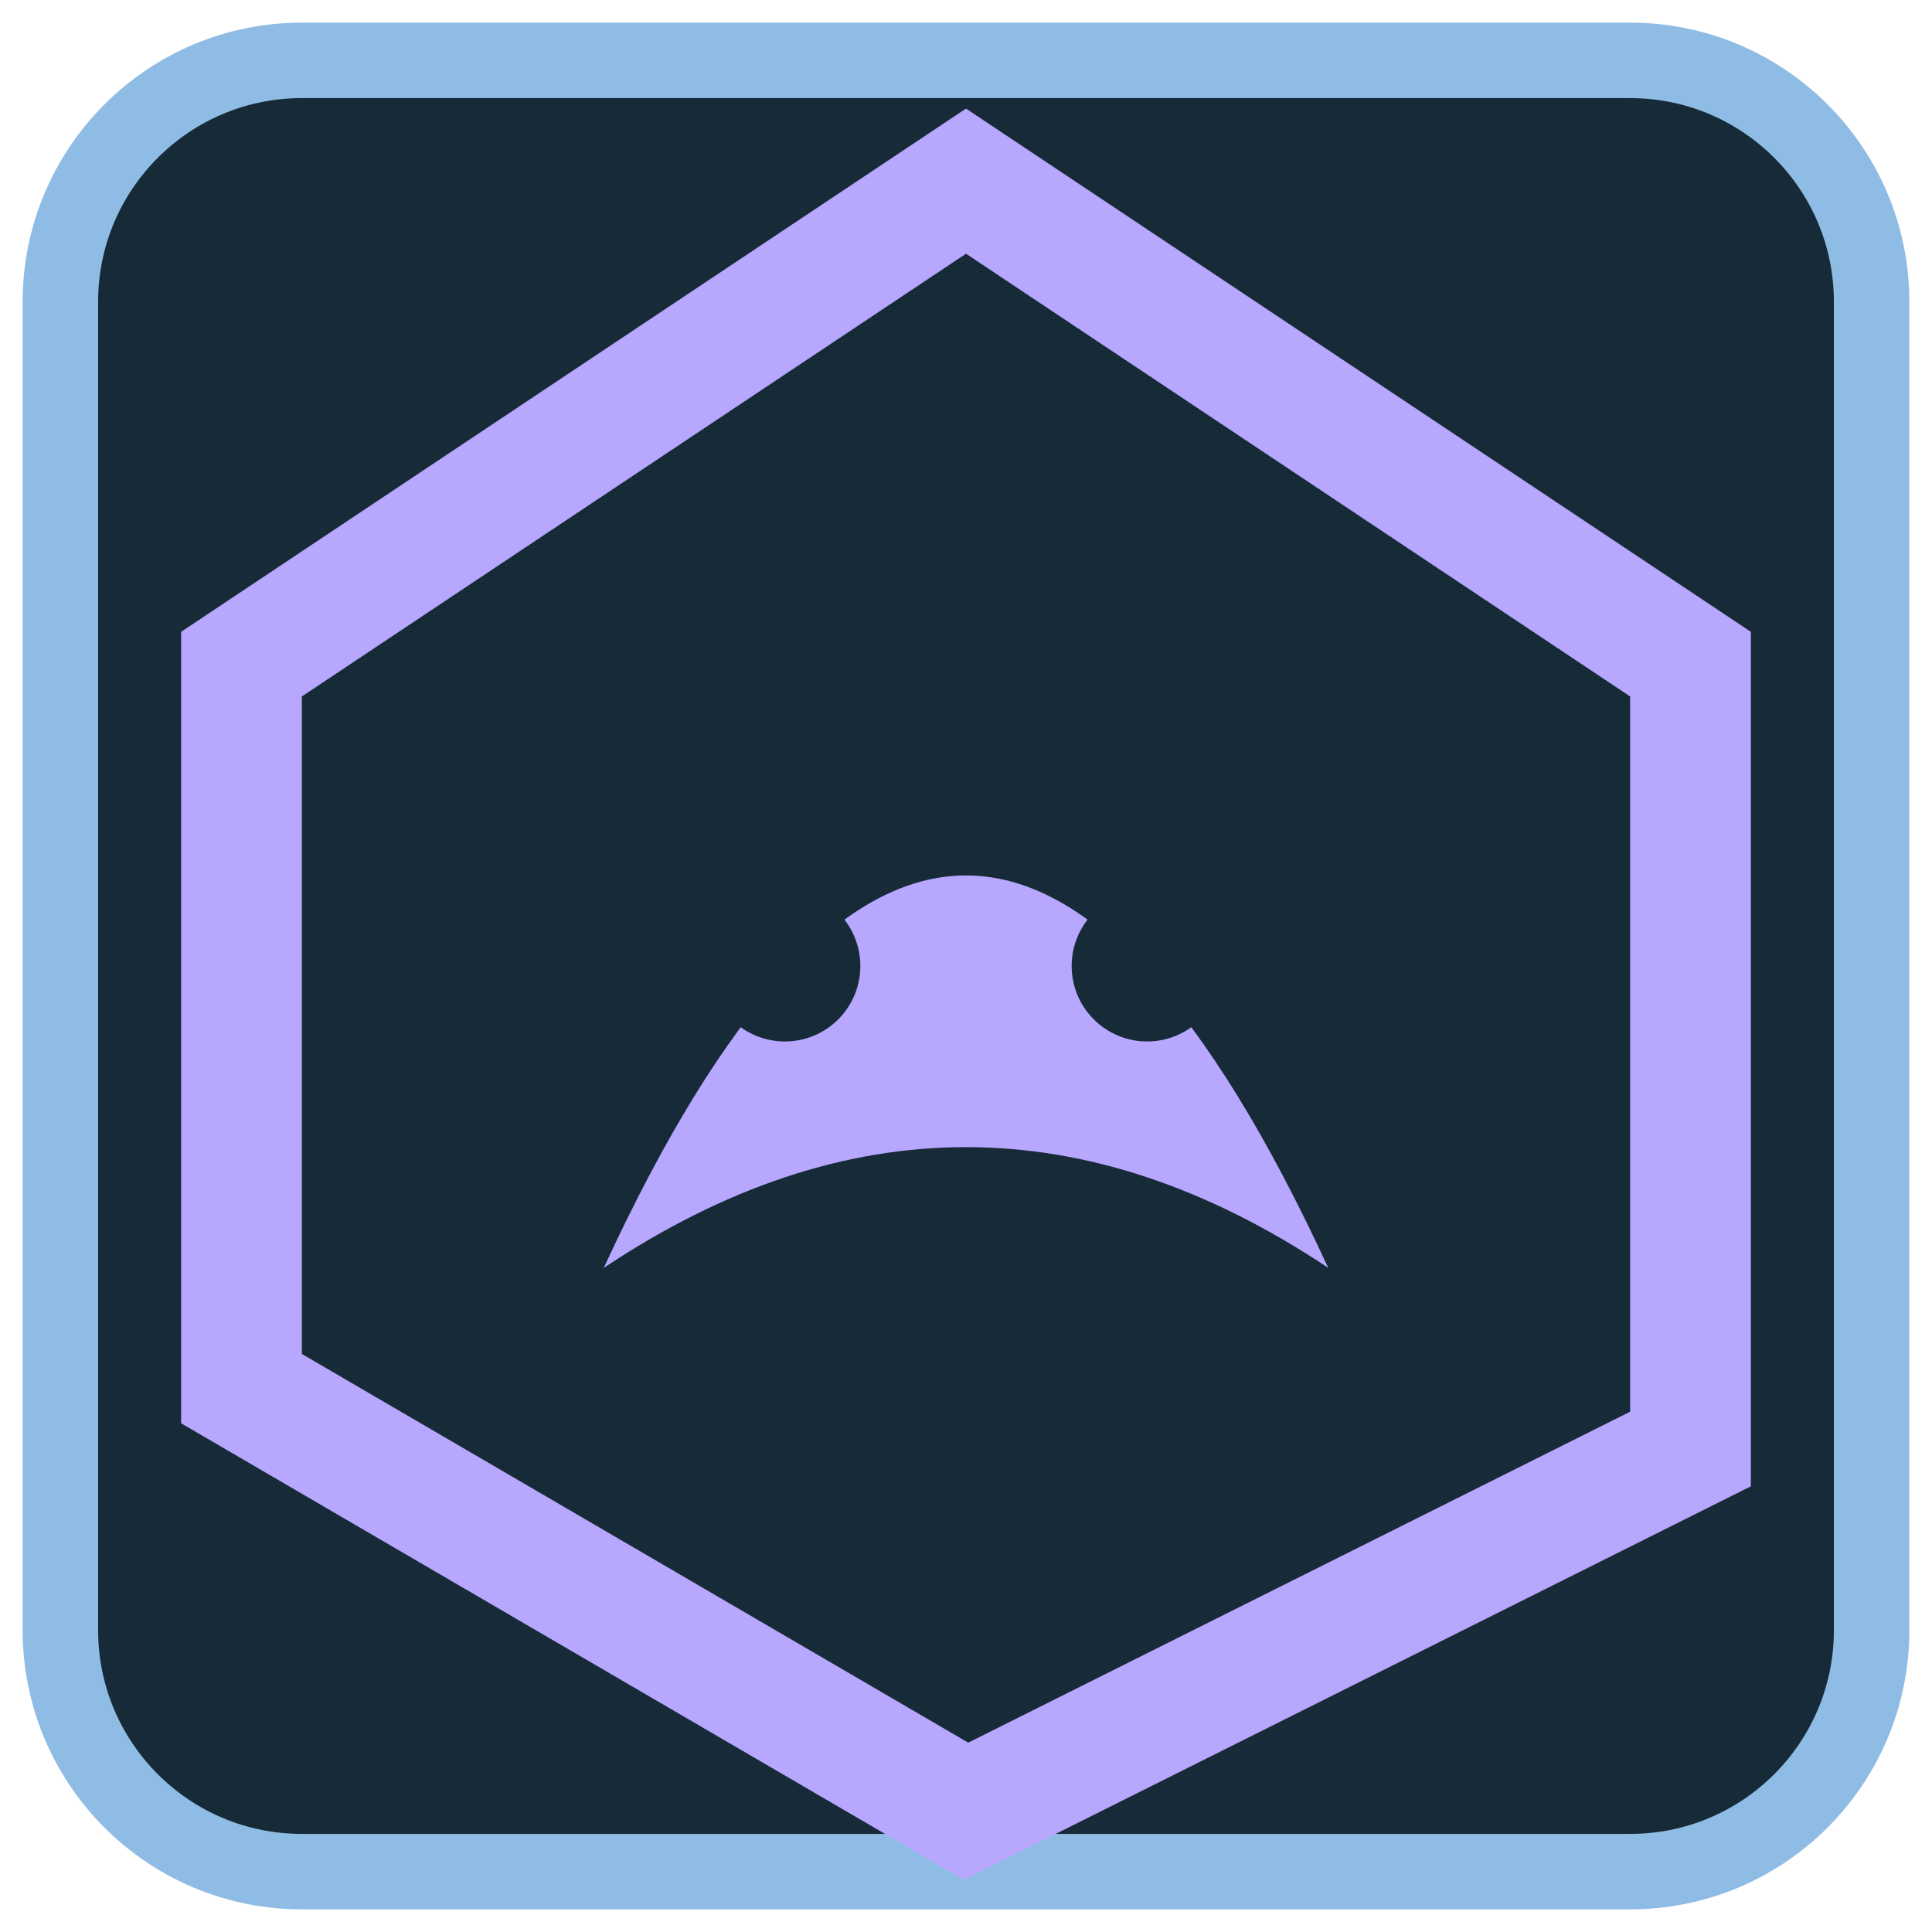
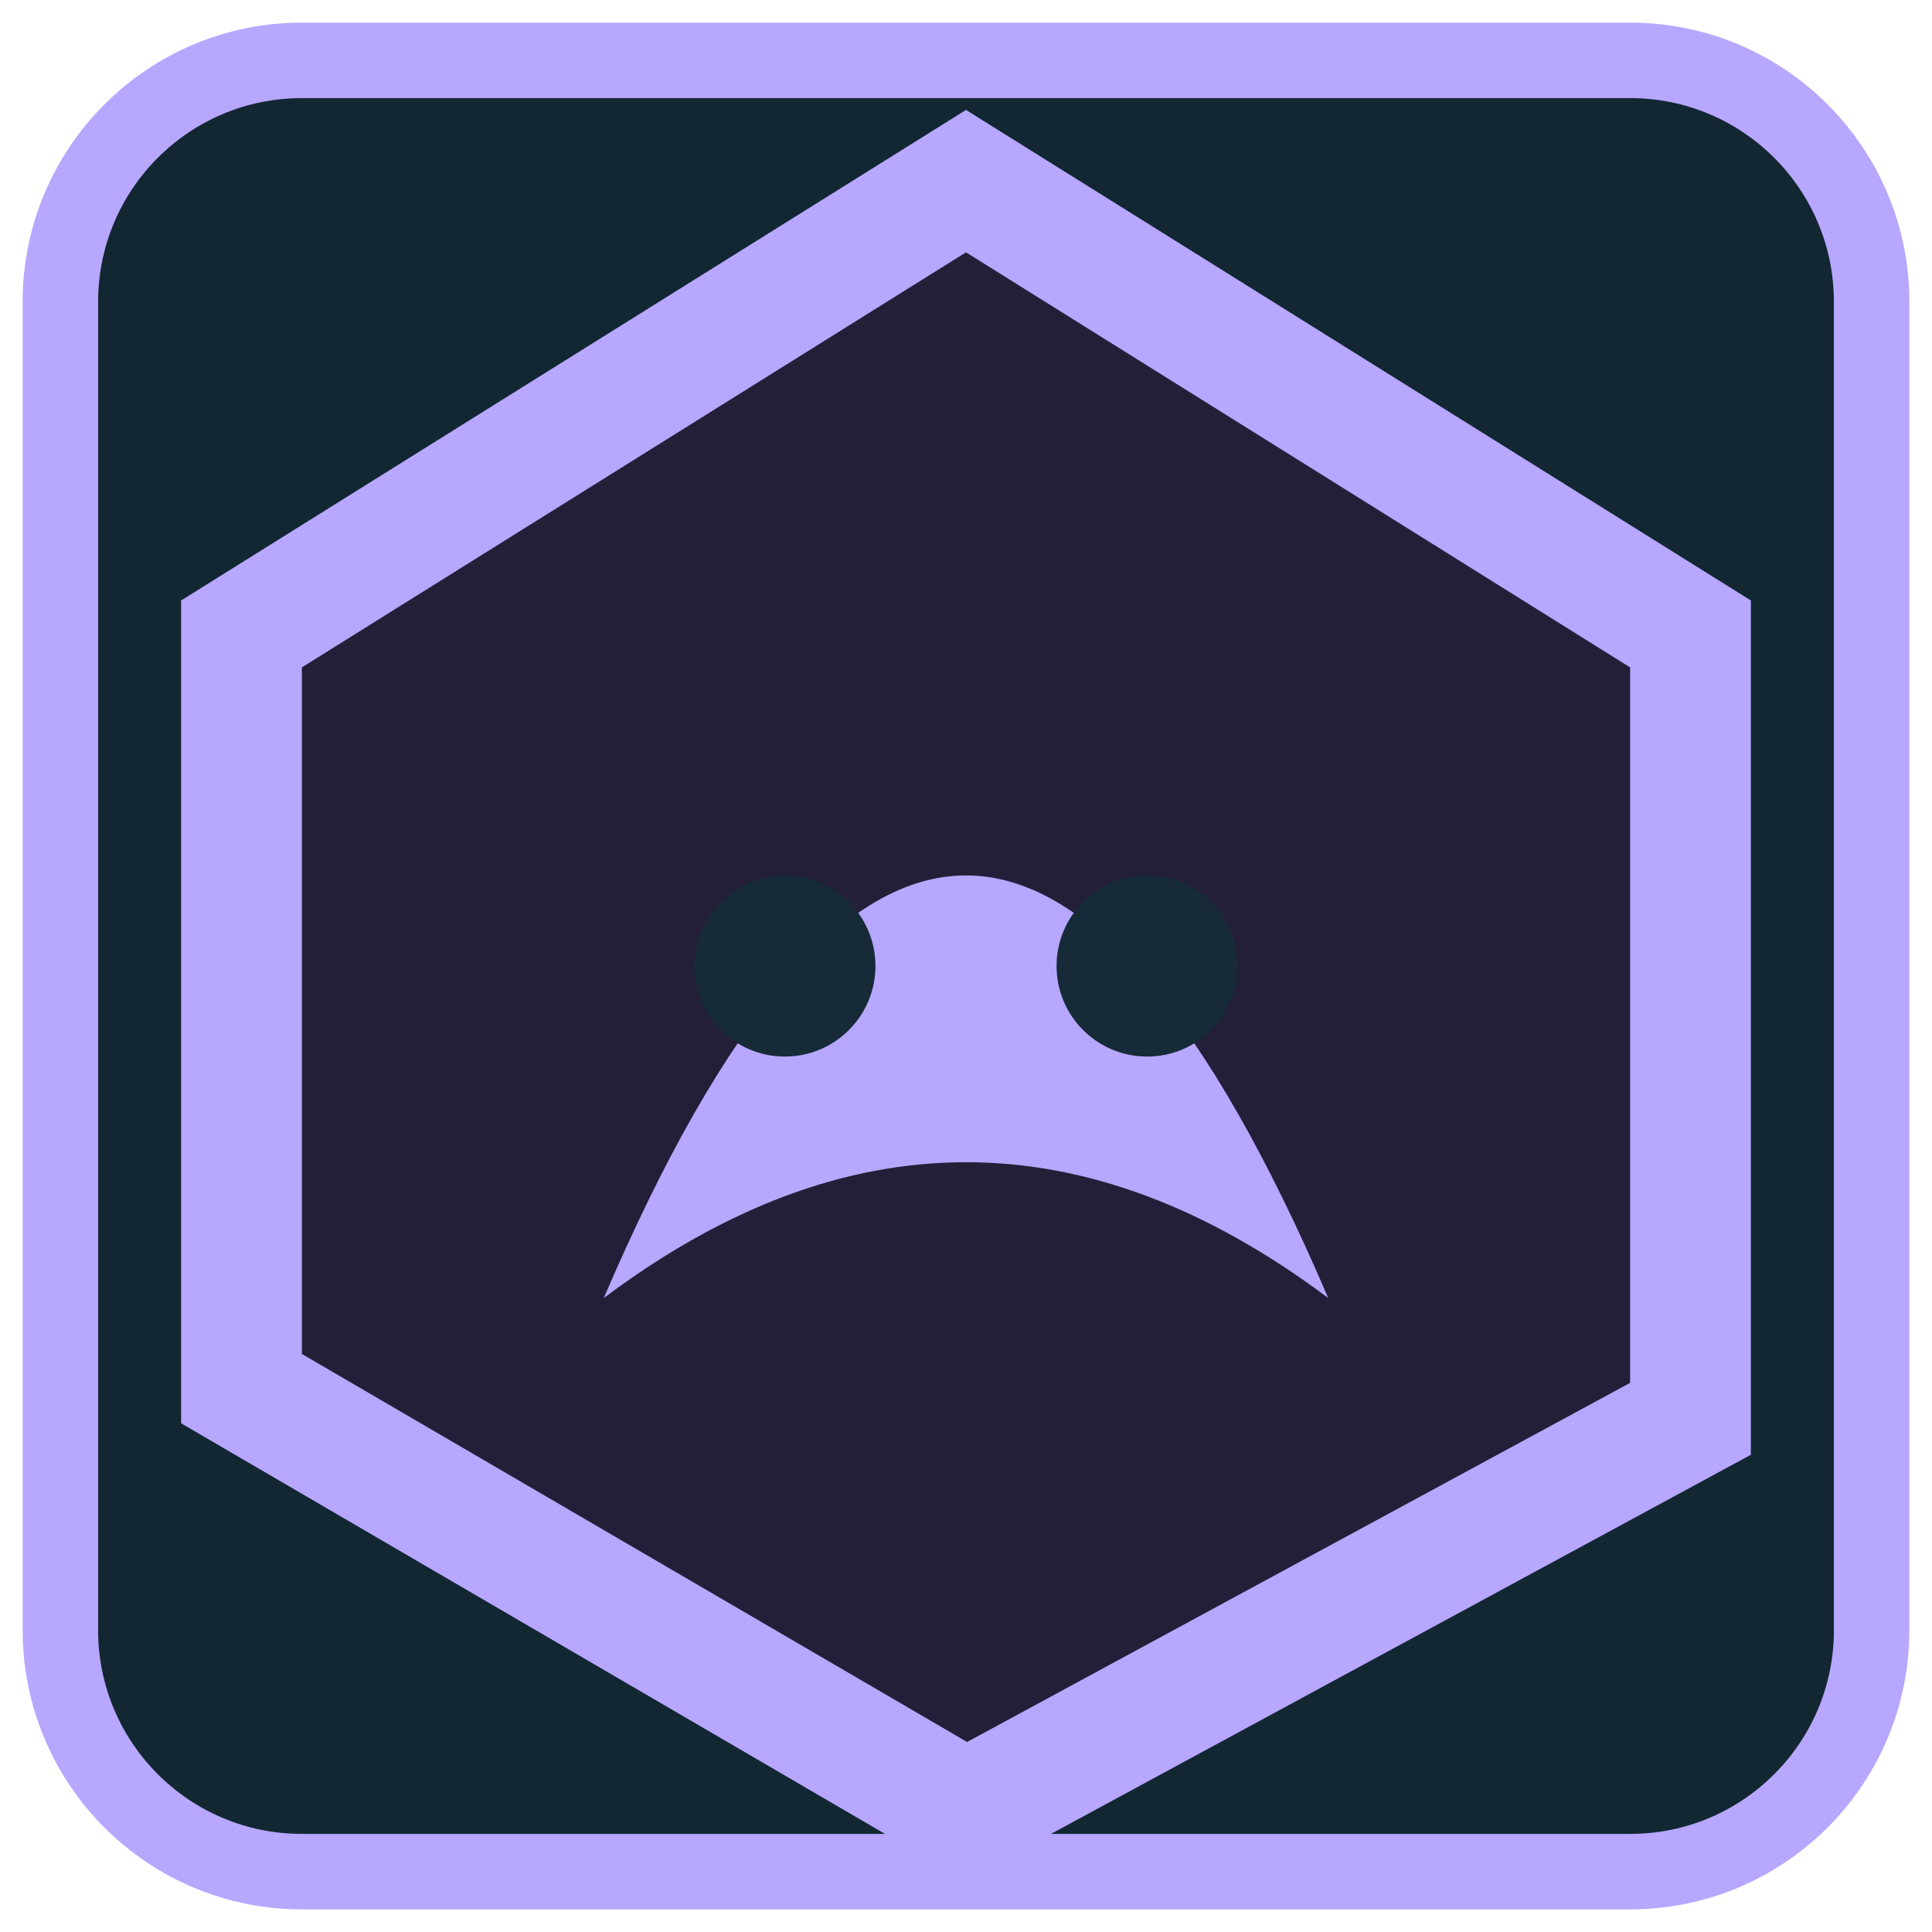
<svg xmlns="http://www.w3.org/2000/svg" viewBox="0 0 64 64">
-   <rect x="2" y="2" width="60" height="60" rx="8" fill="#162a38" stroke="#8fbce4" stroke-width="2.5" />
-   <path d="M32 6 L56 22 V48 L32 60 L8 46 V22 Z" fill="none" stroke="#b7a7ff" stroke-width="4" />
-   <path d="M20 42 Q32 16 44 42 Q32 34 20 42" fill="#b7a7ff" />
-   <circle cx="26" cy="32" r="2.5" fill="#162a38" />
-   <circle cx="38" cy="32" r="2.5" fill="#162a38" />
+   <rect x="2" y="2" width="60" height="60" rx="8" fill="#132733" stroke="#b7a7ff" stroke-width="2.5" />
+   <path d="M32 6 L56 21 V47 L32 60 L8 46 V21 Z" fill="#241f38" stroke="#b7a7ff" stroke-width="4" />
+   <path d="M20 43 Q32 15 44 43 Q32 34 20 43" fill="#b7a7ff" />
+   <circle cx="26" cy="32" r="3" fill="#162a38" />
+   <circle cx="38" cy="32" r="3" fill="#162a38" />
</svg>
